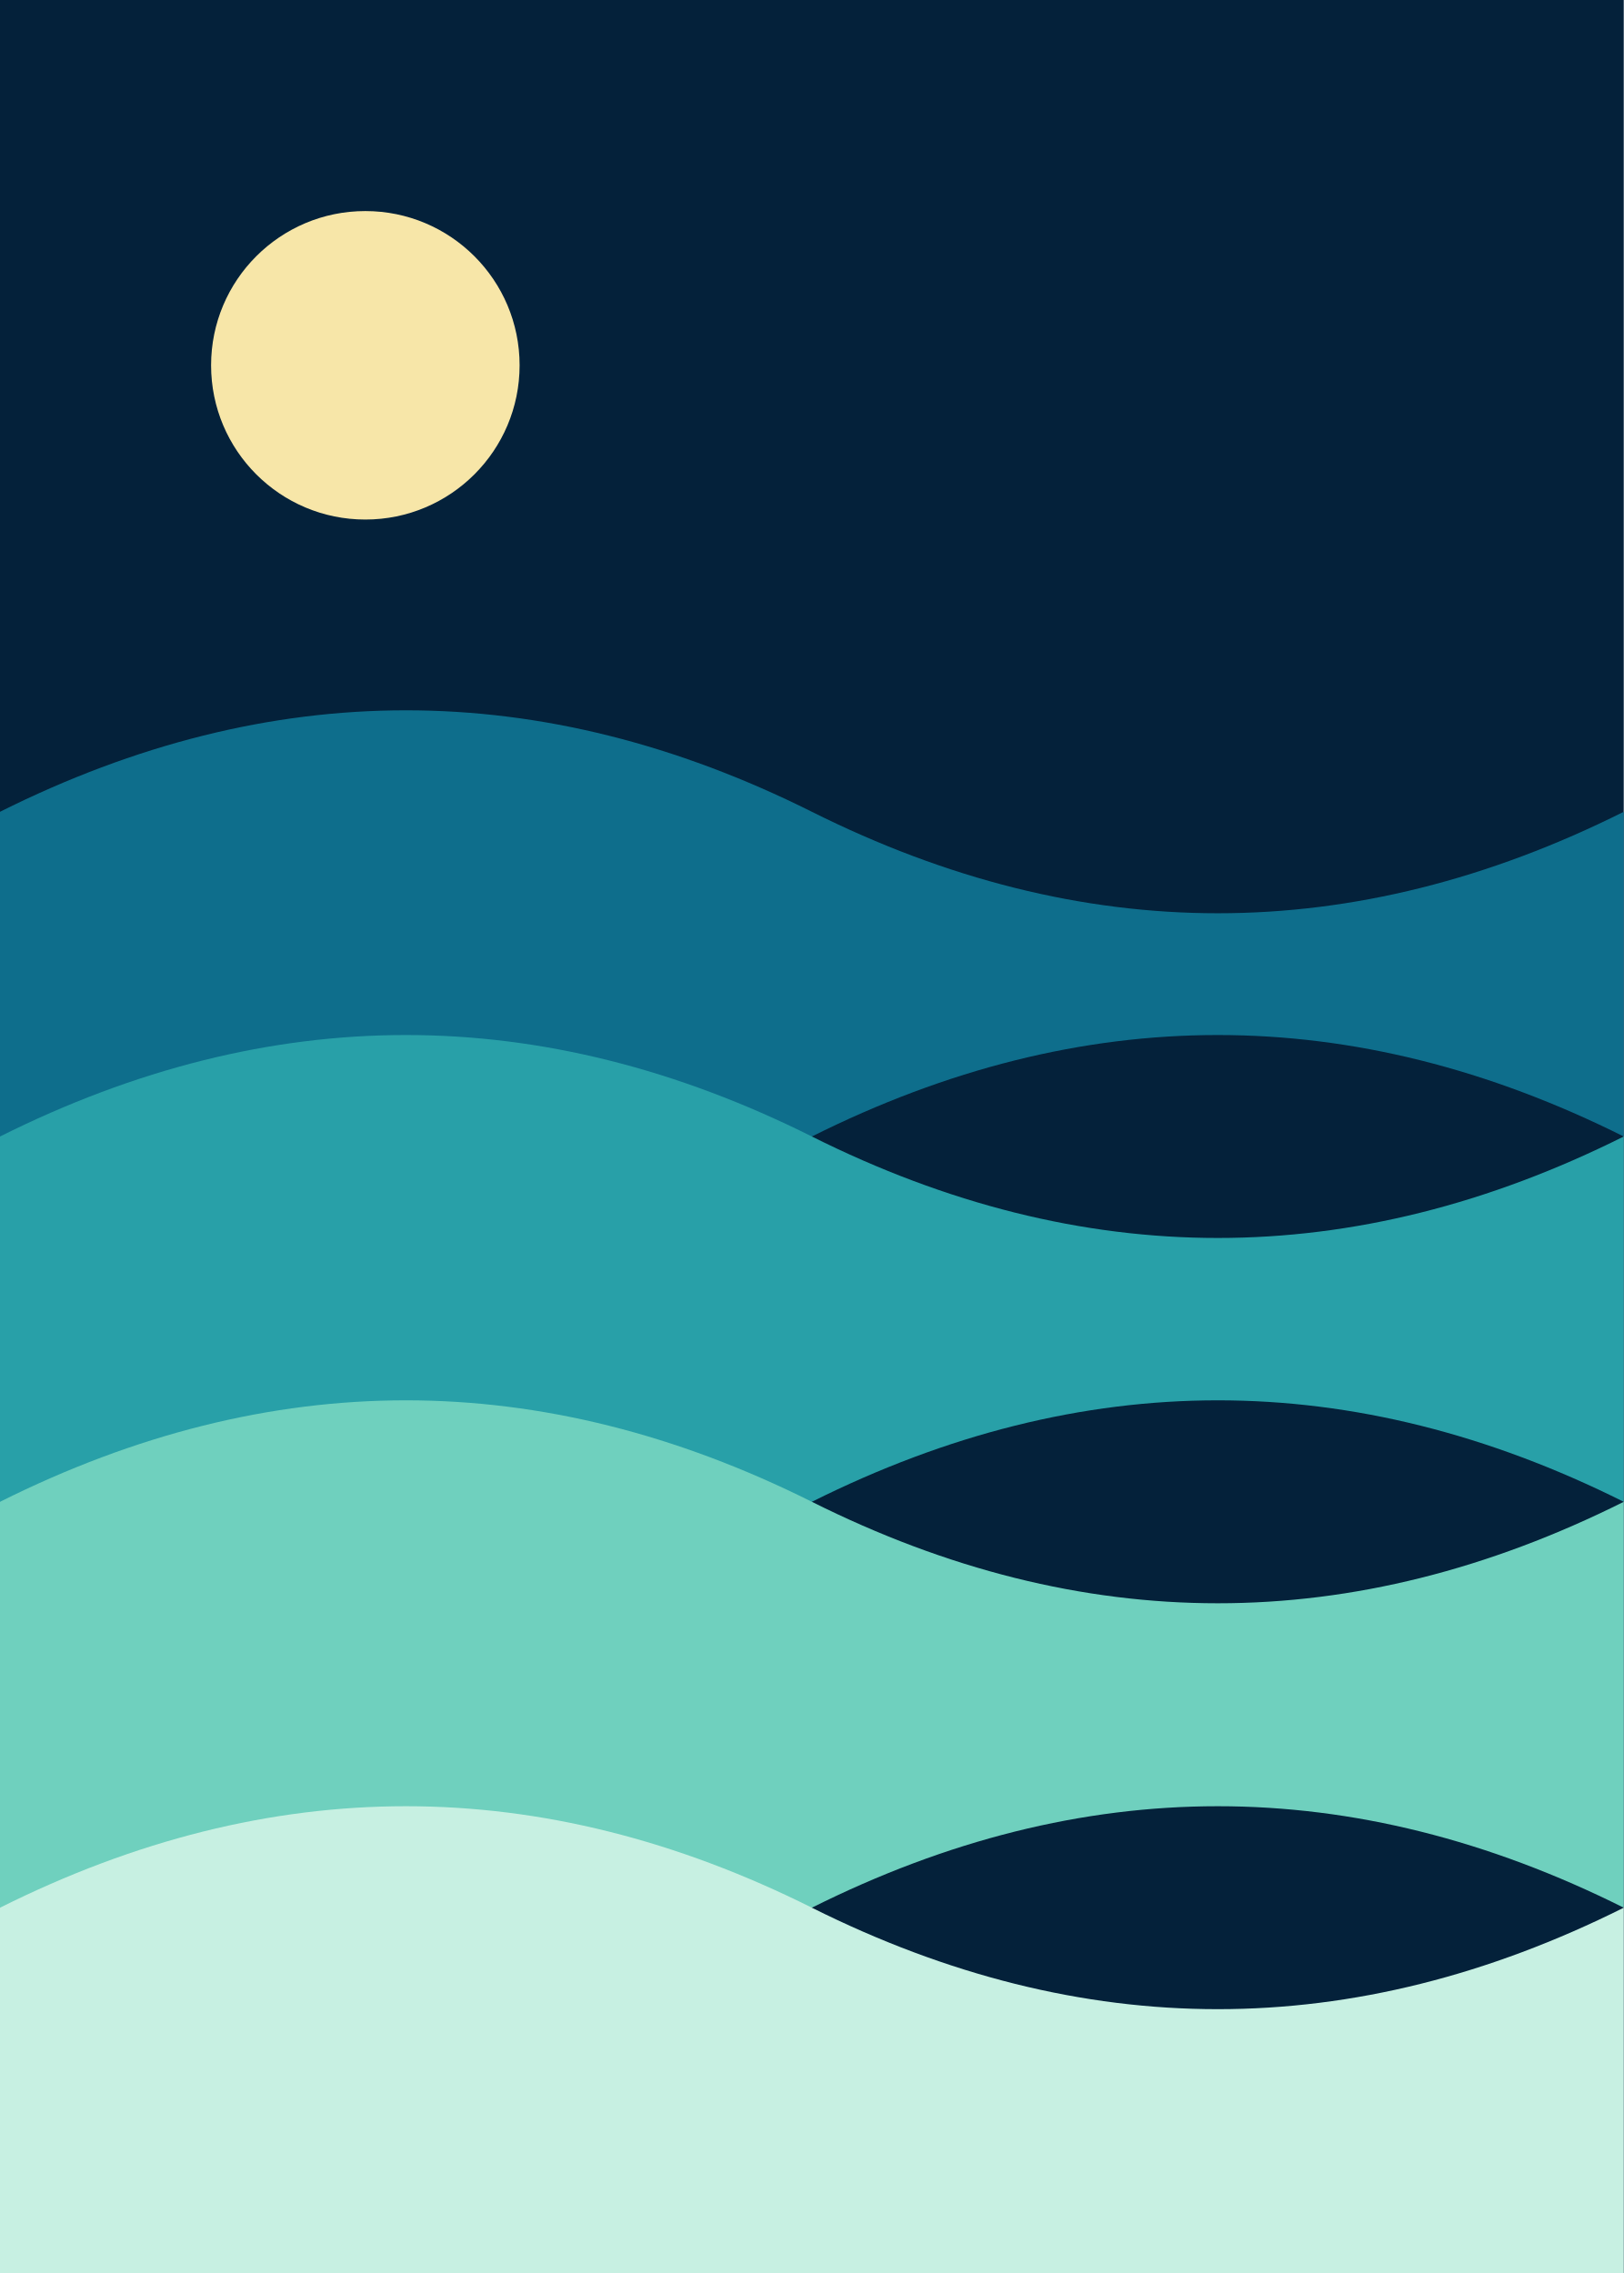
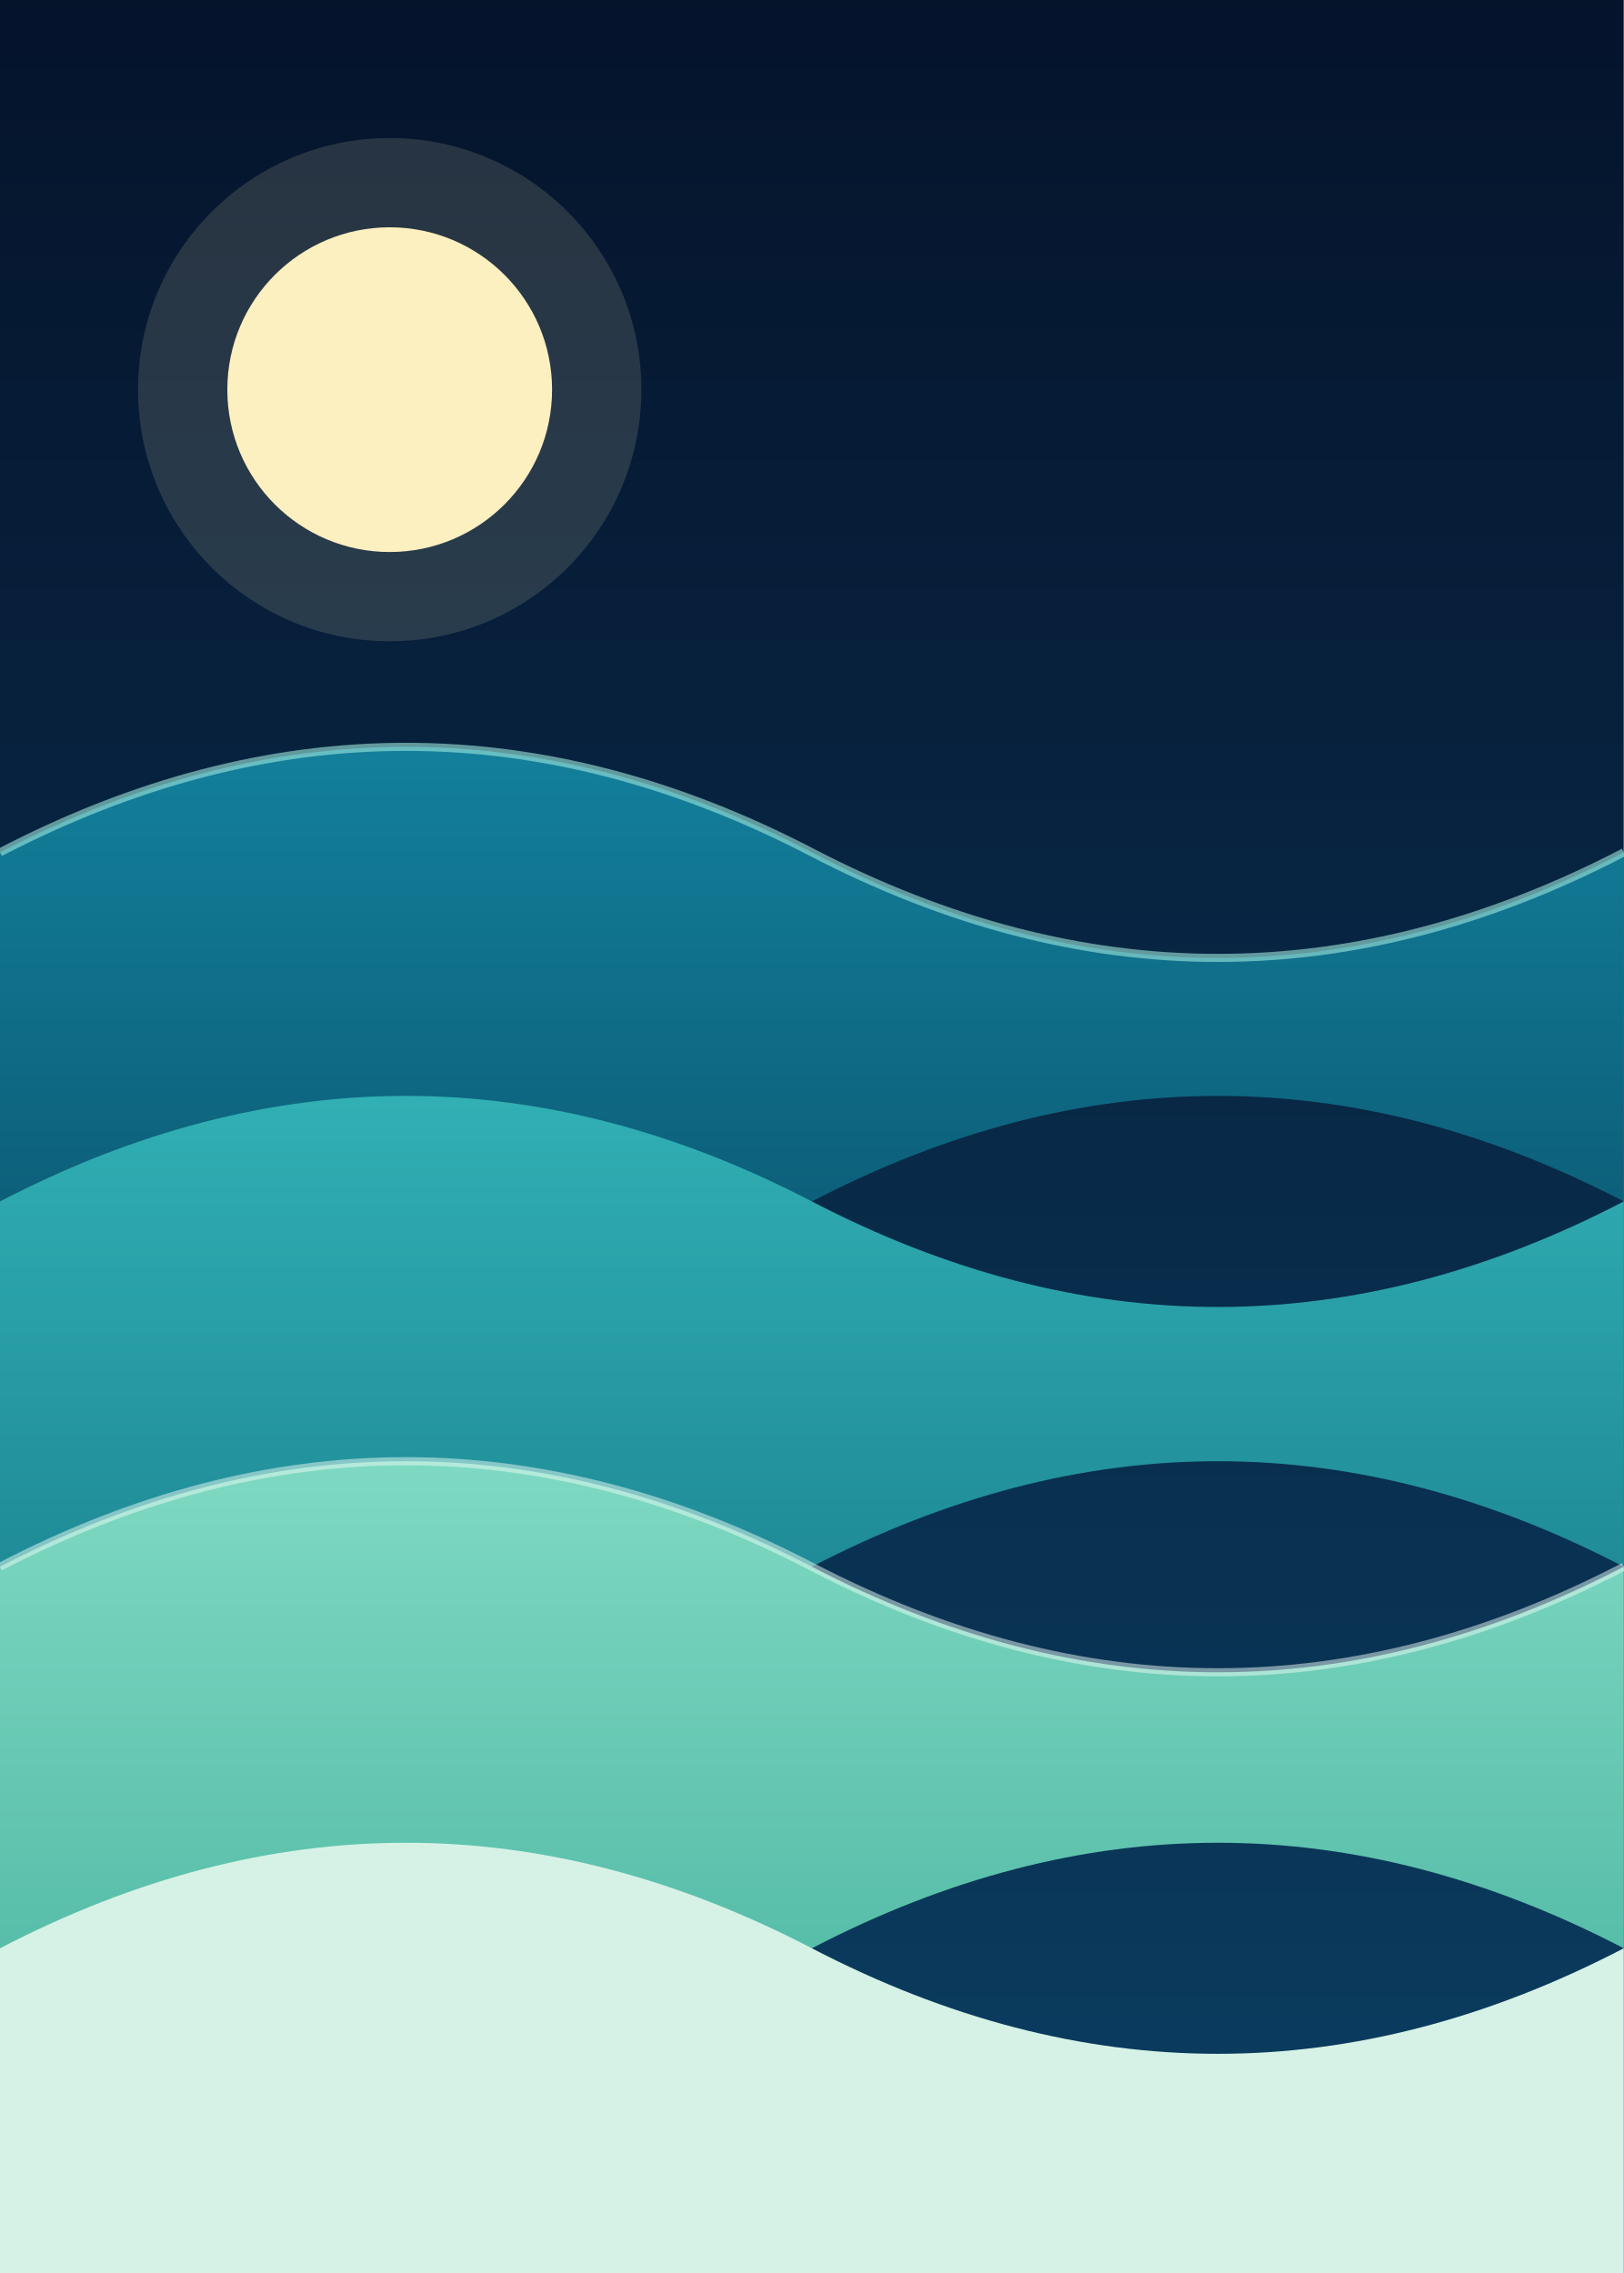
<svg xmlns="http://www.w3.org/2000/svg" viewBox="0 0 400 560" width="400" height="560">
-   <rect width="400" height="560" fill="#04213A" />
-   <path d="M0 200 Q100 150 200 200 T400 200 L400 280 Q300 230 200 280 T0 280 Z" fill="#0E6E8C" />
-   <path d="M0 280 Q100 230 200 280 T400 280 L400 370 Q300 320 200 370 T0 370 Z" fill="#28A0A8" />
-   <path d="M0 370 Q100 320 200 370 T400 370 L400 470 Q300 420 200 470 T0 470 Z" fill="#6FD0BE" />
-   <path d="M0 470 Q100 420 200 470 T400 470 L400 560 L0 560 Z" fill="#C7F0E2" />
-   <circle cx="90" cy="90" r="38" fill="#F7E6A8" />
+   <defs>
+     <linearGradient id="ts" x1="0" y1="0" x2="0" y2="1">
+       <stop offset="0" stop-color="#05132B" />
+       <stop offset="1" stop-color="#0B3F63" />
+     </linearGradient>
+     <linearGradient id="t1" x1="0" y1="0" x2="0" y2="1">
+       <stop offset="0" stop-color="#13809C" />
+       <stop offset="1" stop-color="#0B5872" />
+     </linearGradient>
+     <linearGradient id="t2" x1="0" y1="0" x2="0" y2="1">
+       <stop offset="0" stop-color="#31B0B4" />
+       <stop offset="1" stop-color="#1B8390" />
+     </linearGradient>
+     <linearGradient id="t3" x1="0" y1="0" x2="0" y2="1">
+       <stop offset="0" stop-color="#7FD9C2" />
+       <stop offset="1" stop-color="#4FB8A4" />
+     </linearGradient>
+   </defs>
+   <rect width="400" height="560" fill="url(#ts)" />
+   <circle cx="96" cy="96" r="40" fill="#FCEFC0" />
+   <circle cx="96" cy="96" r="62" fill="#FCEFC0" opacity="0.14" />
+   <path d="M0 210 Q100 158 200 210 T400 210 L400 296 Q300 244 200 296 T0 296 Z" fill="url(#t1)" />
+   <path d="M0 296 Q100 244 200 296 T400 296 L400 386 Q300 334 200 386 T0 386 Z" fill="url(#t2)" />
+   <path d="M0 386 Q100 334 200 386 T400 386 L400 480 Q300 428 200 480 T0 480 Z" fill="url(#t3)" />
+   <path d="M0 480 Q100 428 200 480 T400 480 L400 560 L0 560 Z" fill="#D6F2E6" />
+   <path d="M0 210 Q100 158 200 210 T400 210" fill="none" stroke="#9EE7DC" stroke-width="2" opacity="0.6" />
+   <path d="M0 386 Q100 334 200 386 T400 386" fill="none" stroke="#EAFBF4" stroke-width="2" opacity="0.5" />
</svg>
